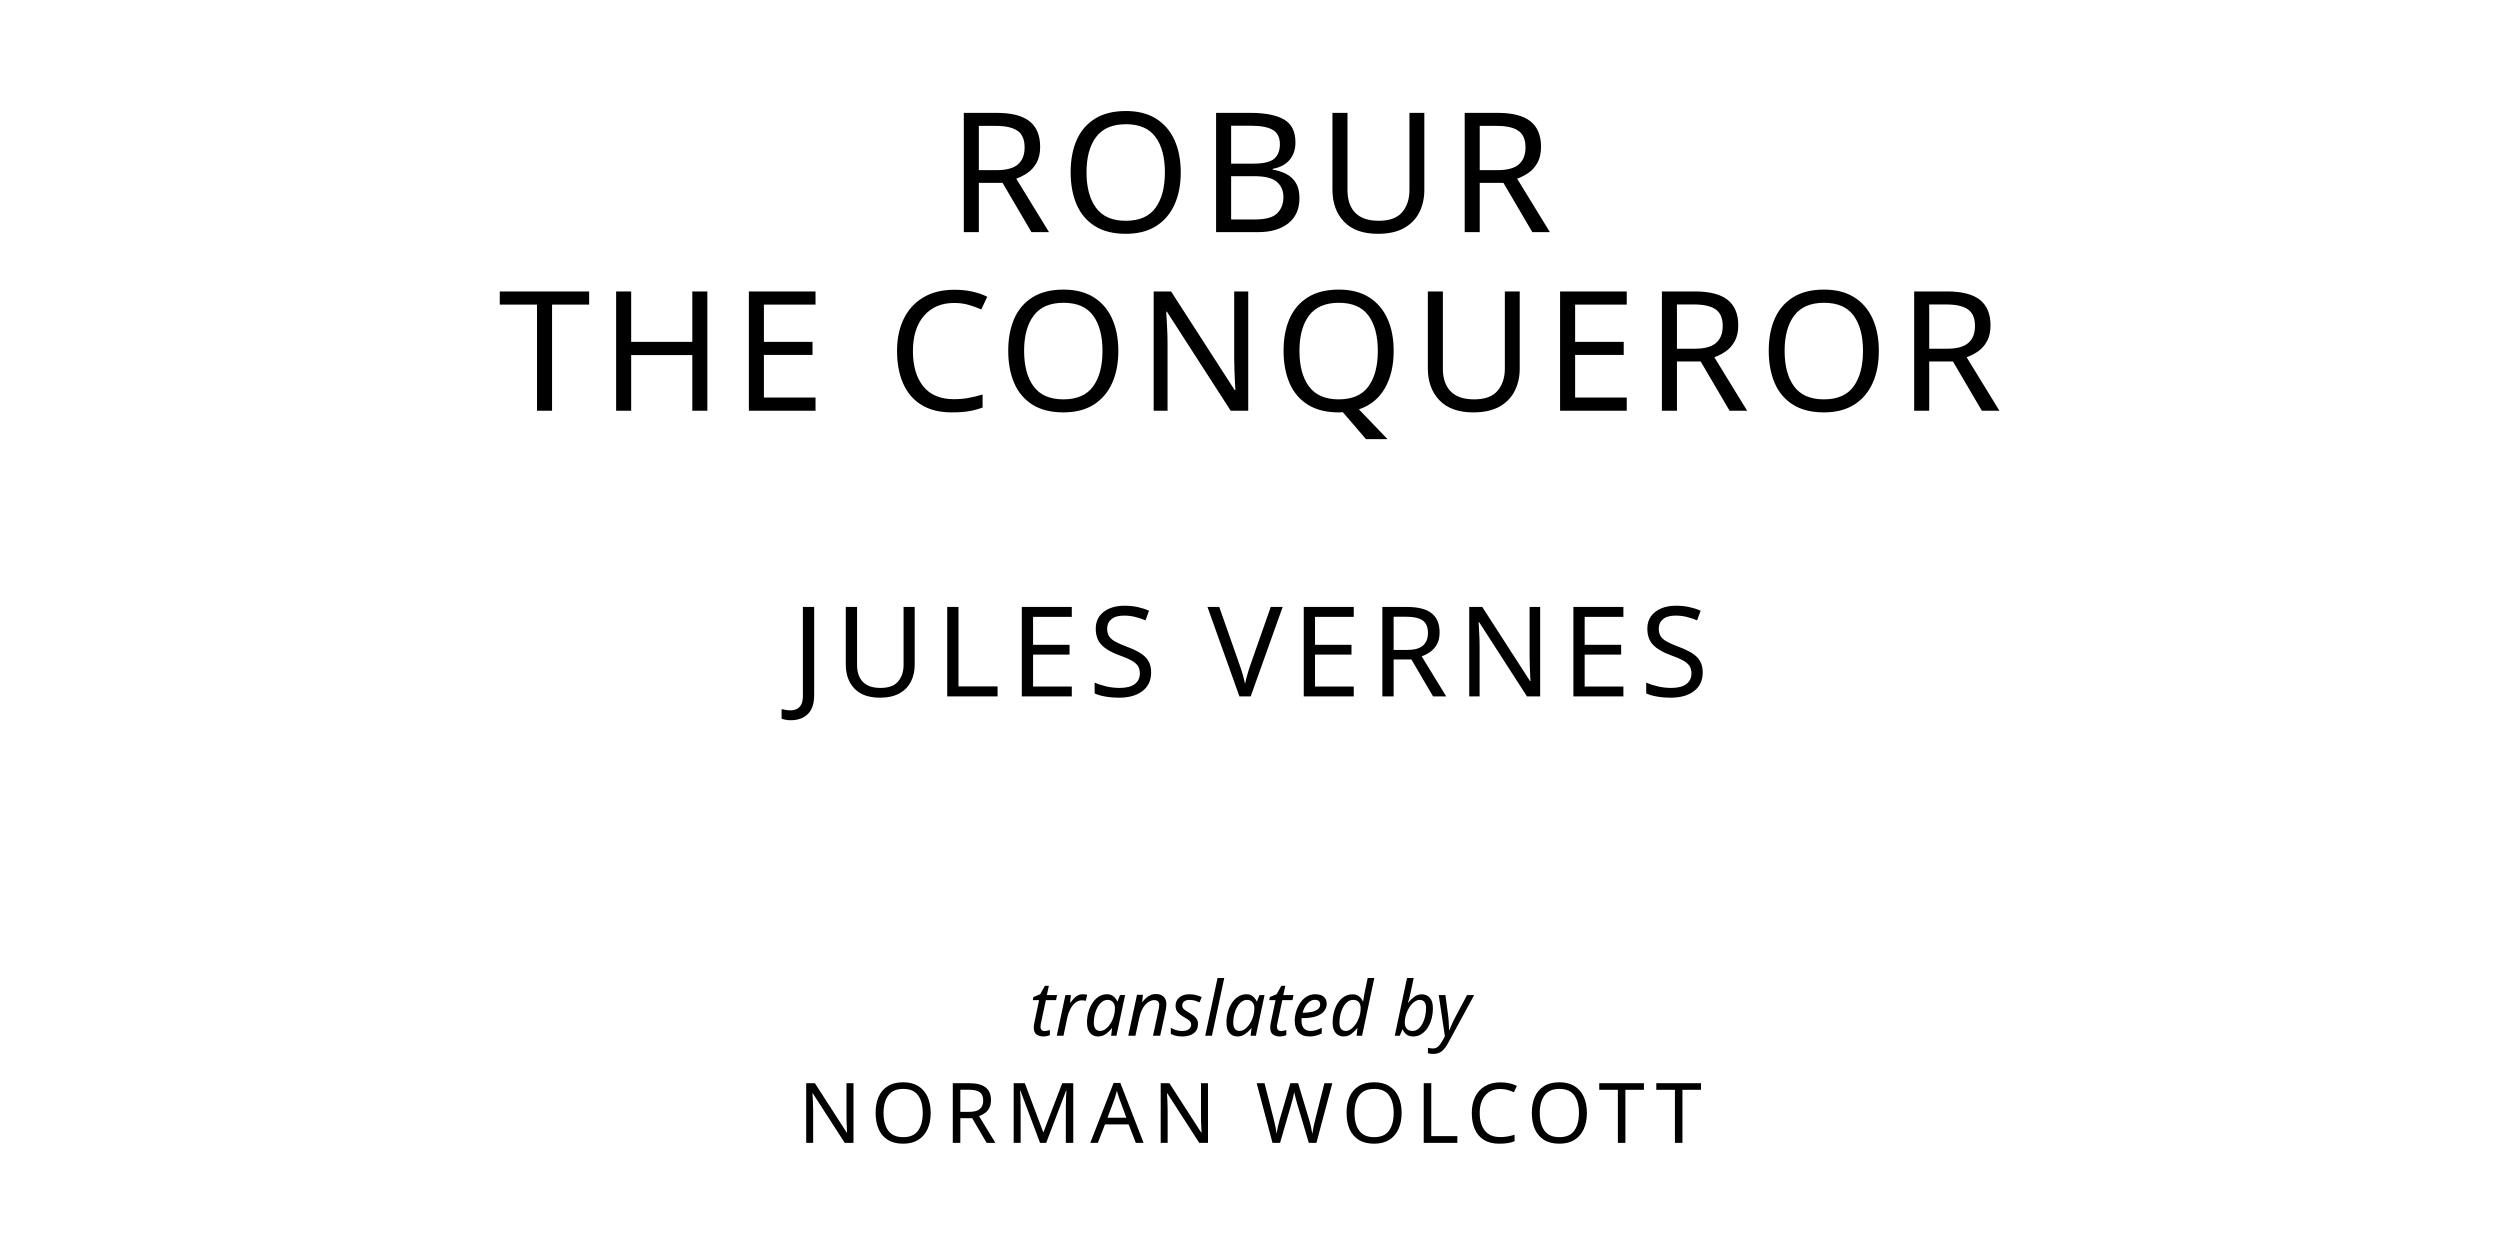
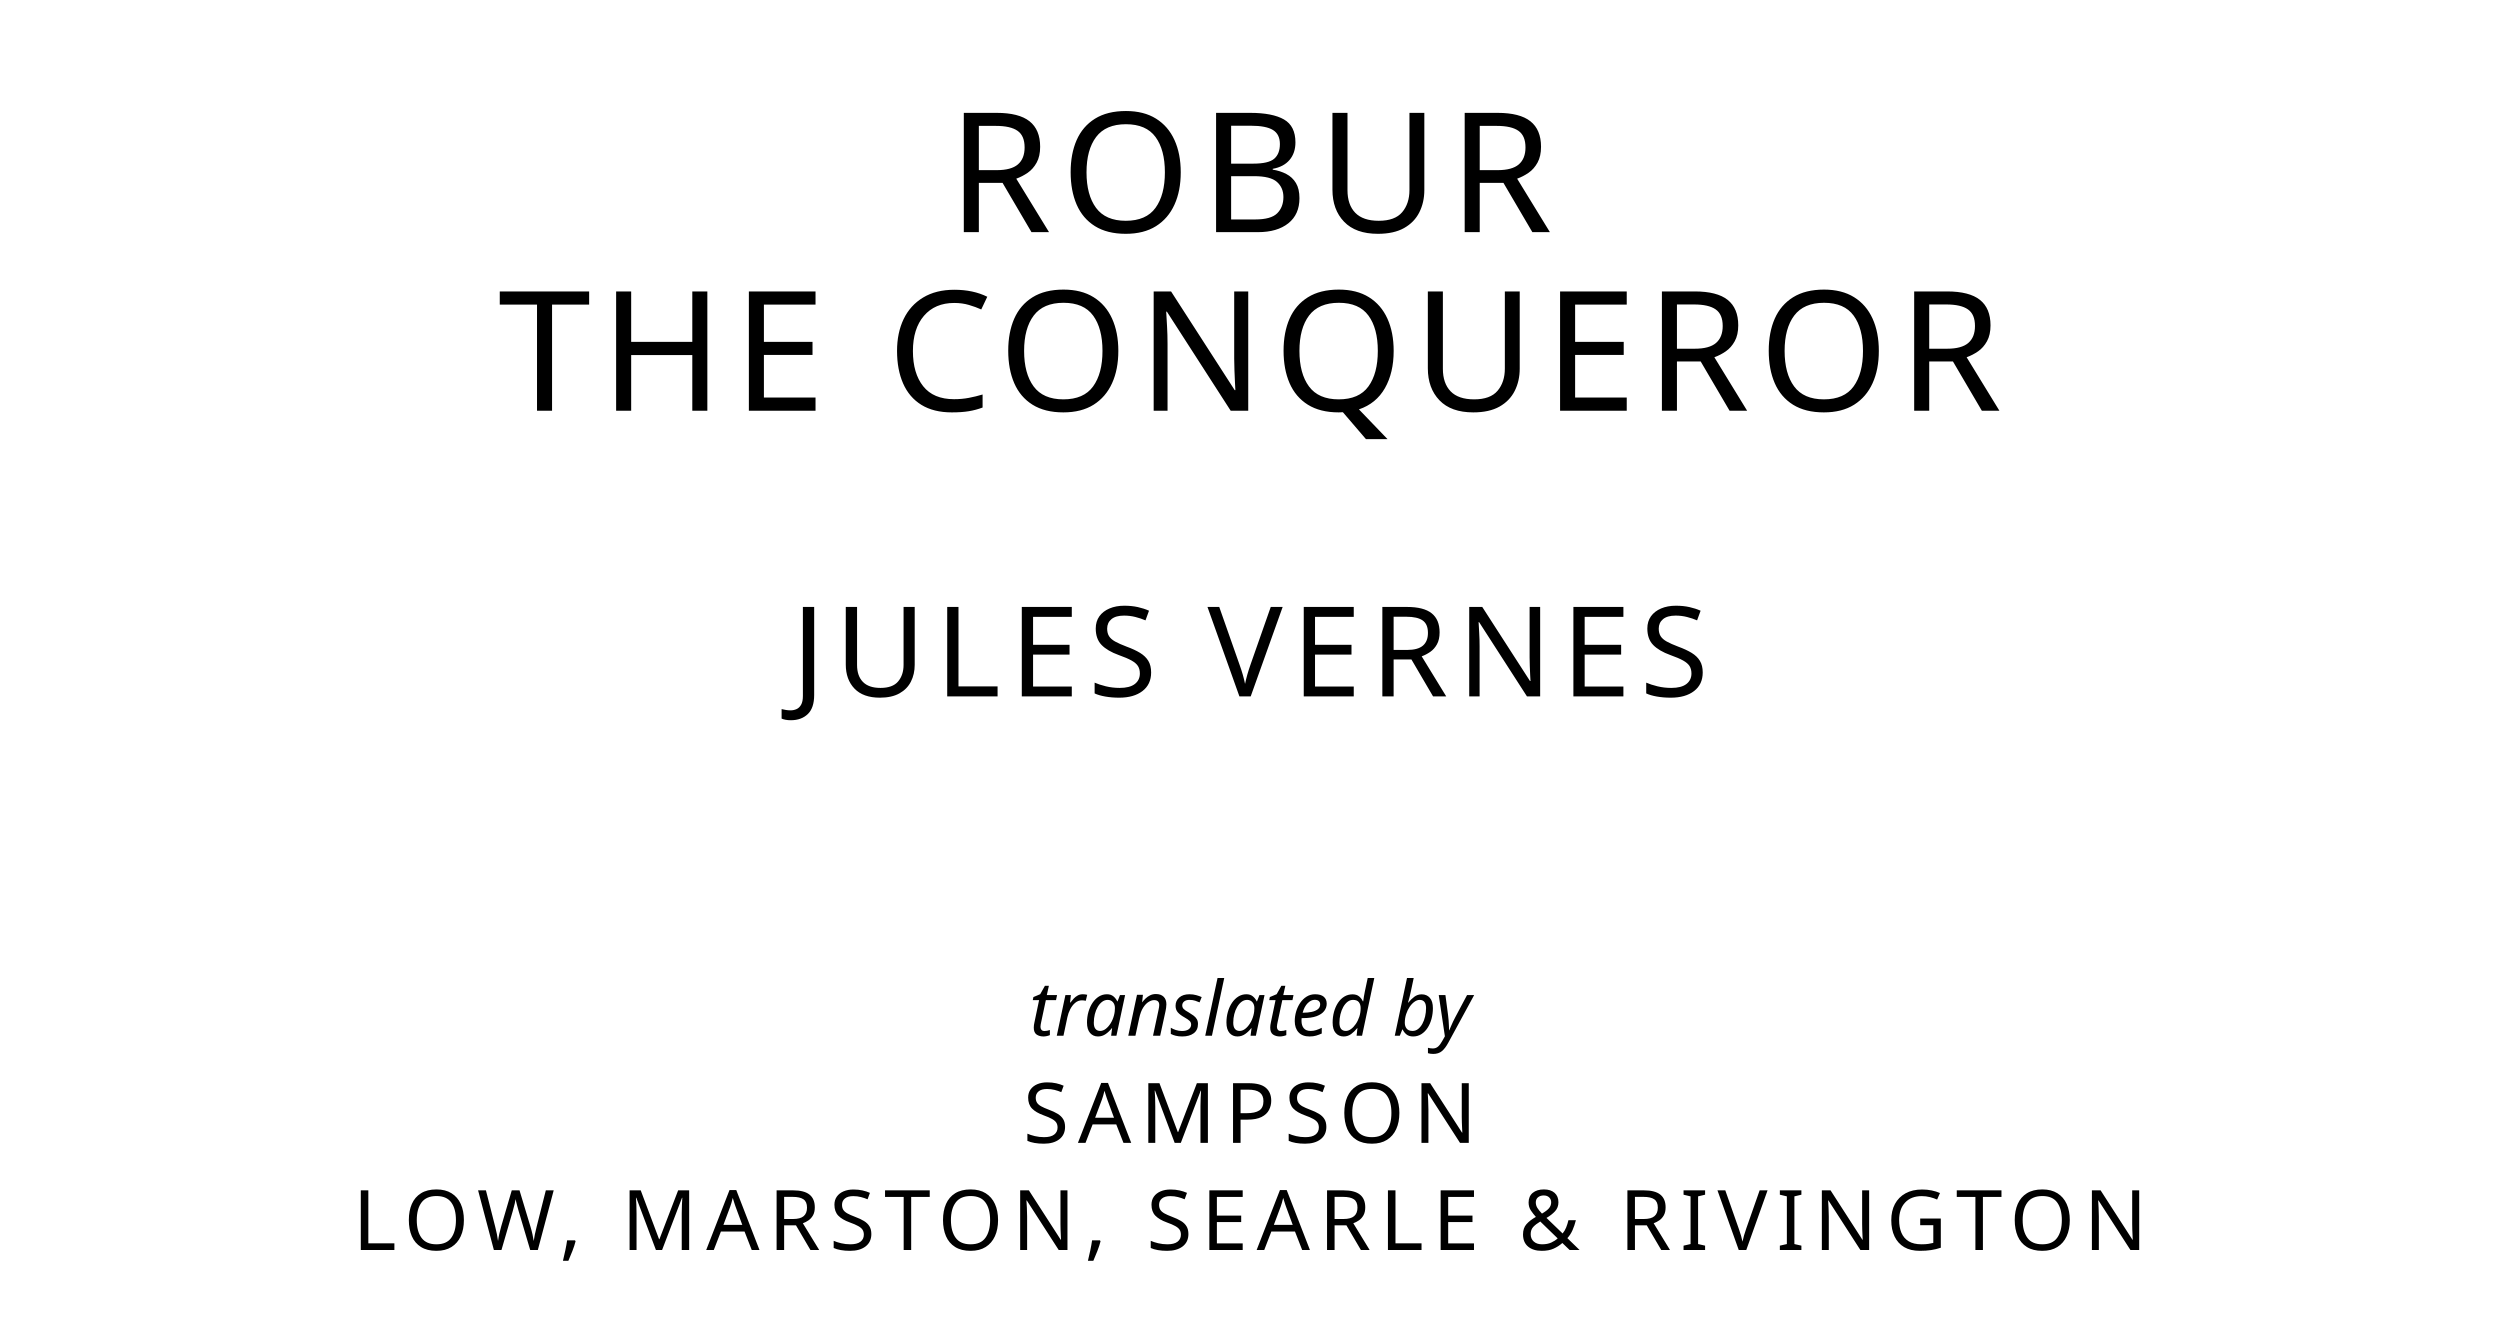
- <svg xmlns="http://www.w3.org/2000/svg" version="1.1" viewBox="0 0 1400 690">
+ <svg xmlns="http://www.w3.org/2000/svg" version="1.1" viewBox="0 0 1400 750">
  <style type="text/css">
		text{
			font-family: "League Spartan";
			letter-spacing: 5px;
			text-anchor: middle;
		}

		.title{
			font-size: 93.567px;
		}

		.author{
			font-size: 70.175px;
		}

		.contributor-descriptor{
			font-family: "OFL Sorts Mill Goudy";
			font-size: 42.508px;
			font-style: italic;
			letter-spacing: 0;
		}

		.contributor{
			font-size: 46.784px;
		}
	</style>
  <text class="title" x="700" y="130">ROBUR</text>
  <text class="title" x="700" y="230">THE CONQUEROR</text>
  <text class="author" x="700" y="390">JULES VERNES</text>
  <text class="contributor-descriptor" x="700" y="580">translated by</text>
-   <text class="contributor" x="700" y="640">NORMAN WOLCOTT</text>
+   <text class="contributor" x="700" y="640">SAMPSON</text>
+   <text class="contributor" x="700" y="700">LOW, MARSTON, SEARLE &amp; RIVINGTON</text>
</svg>
